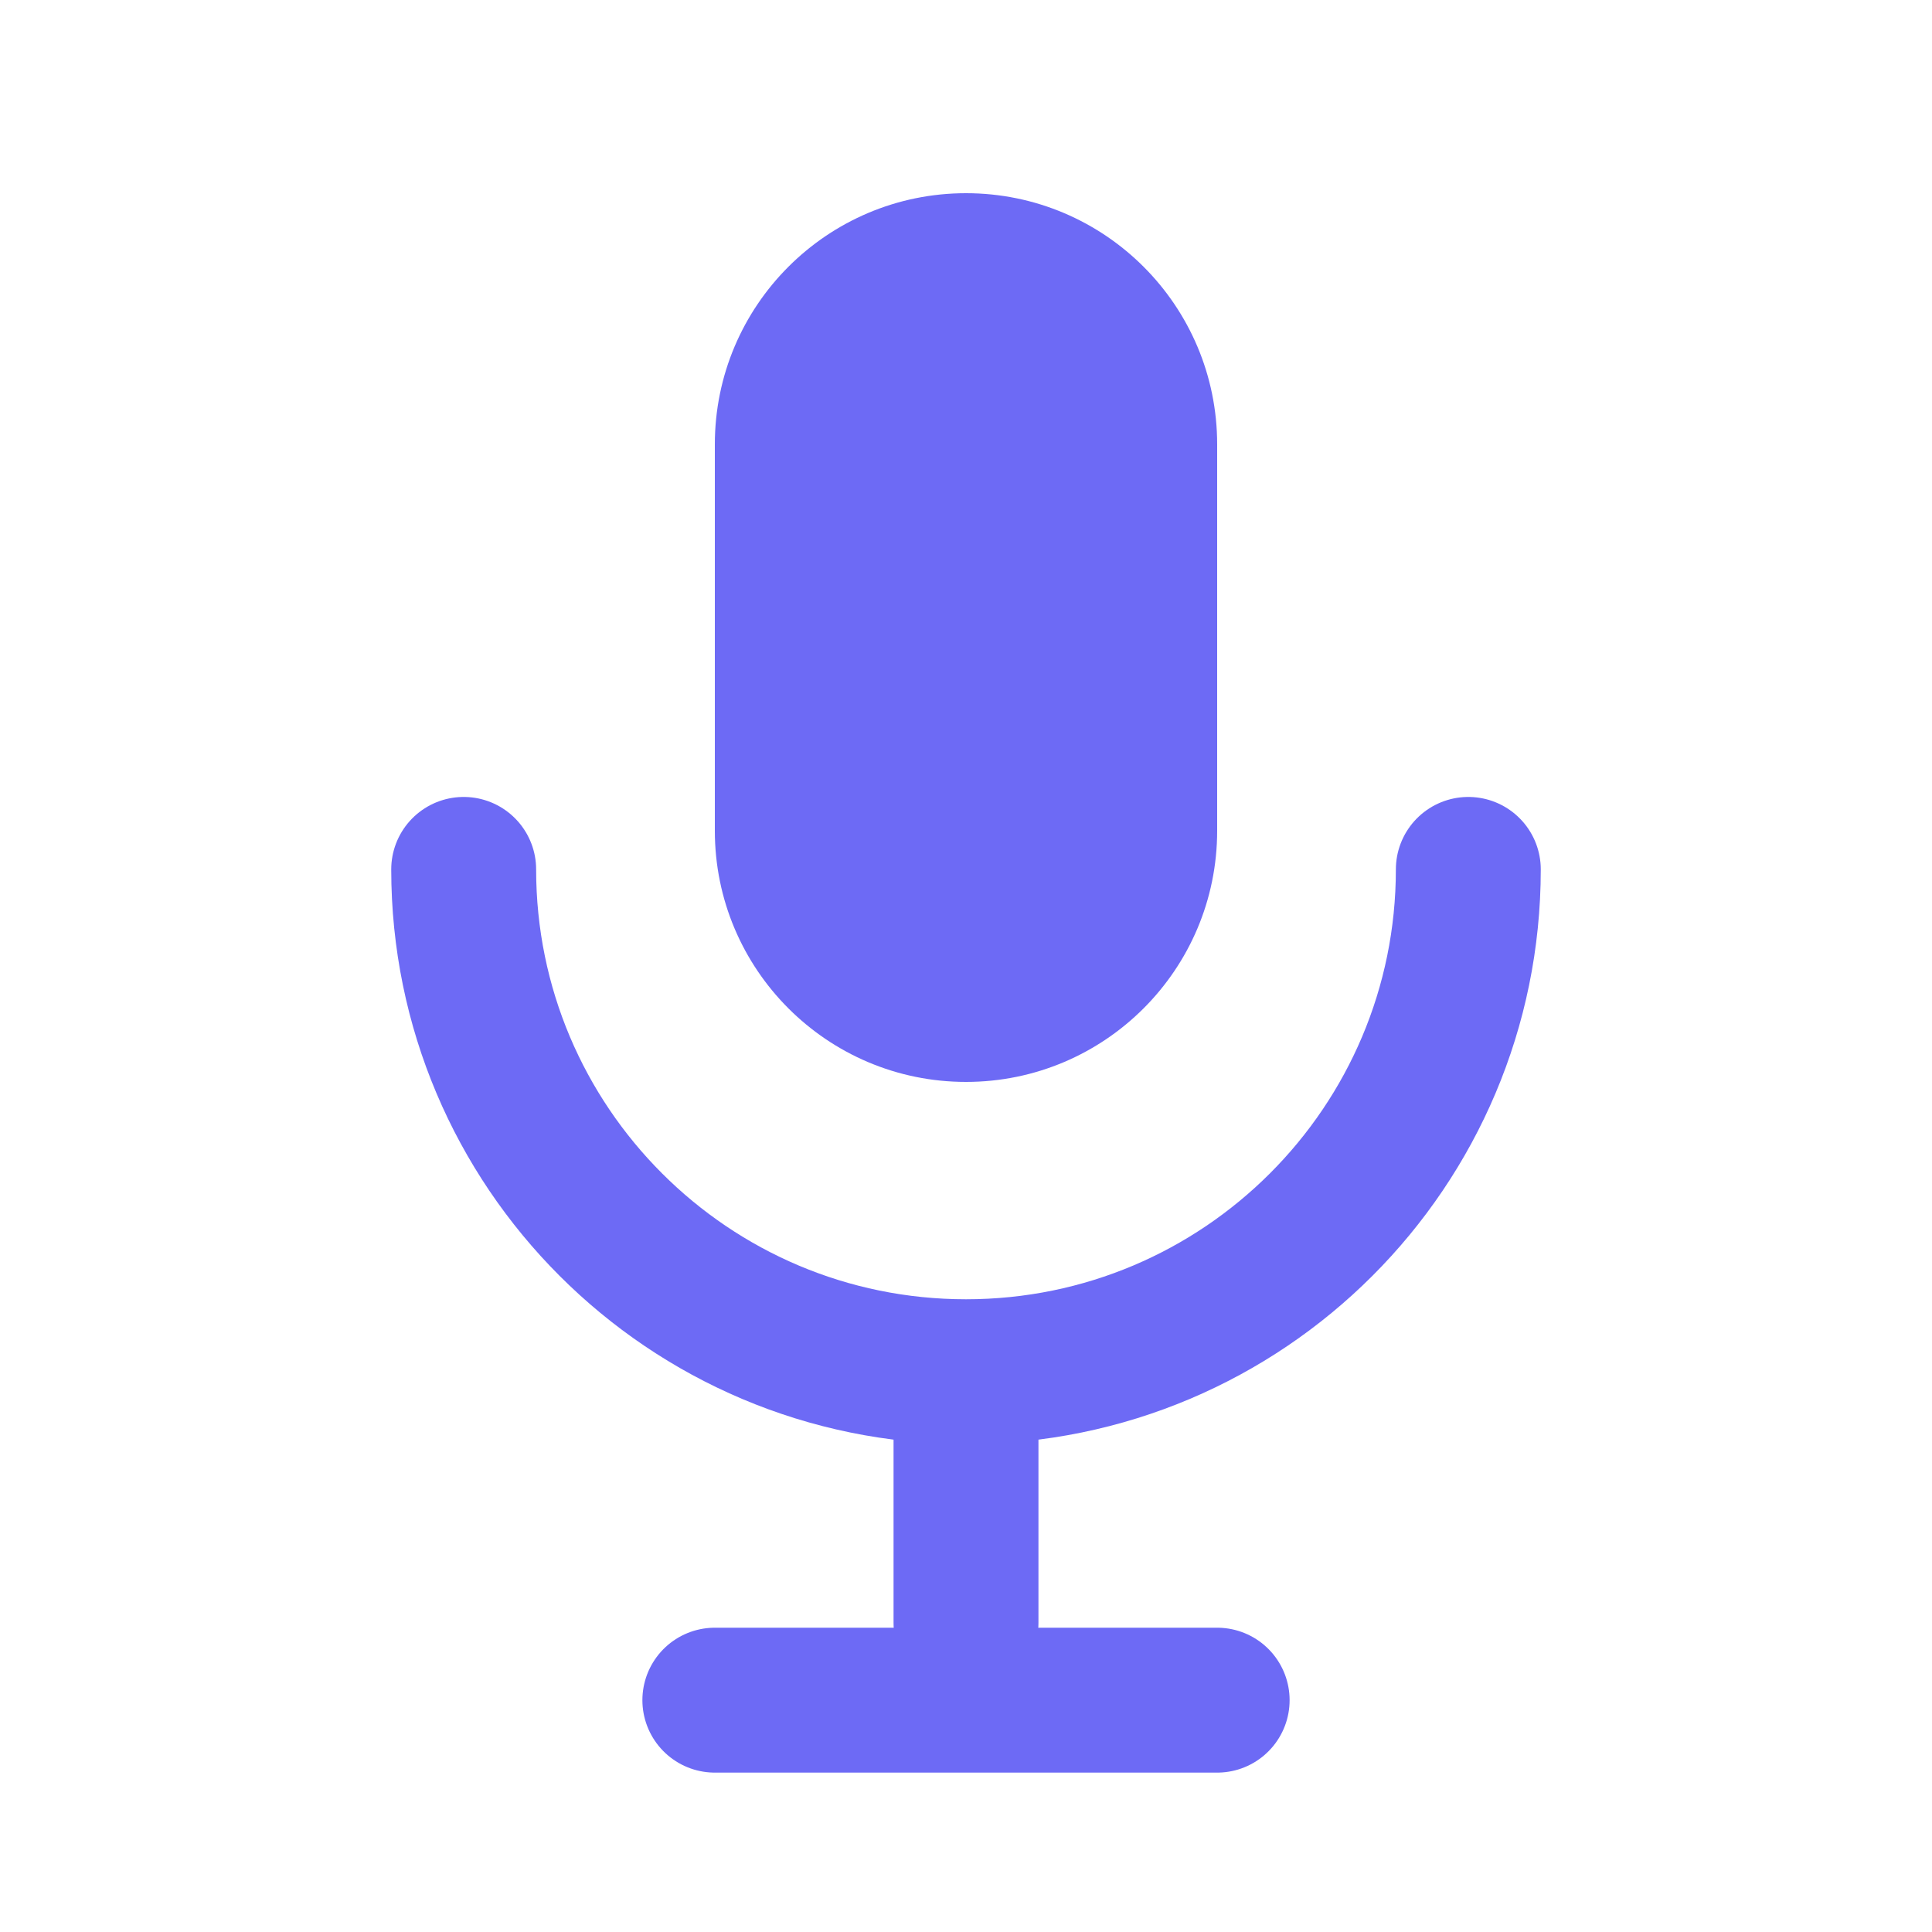
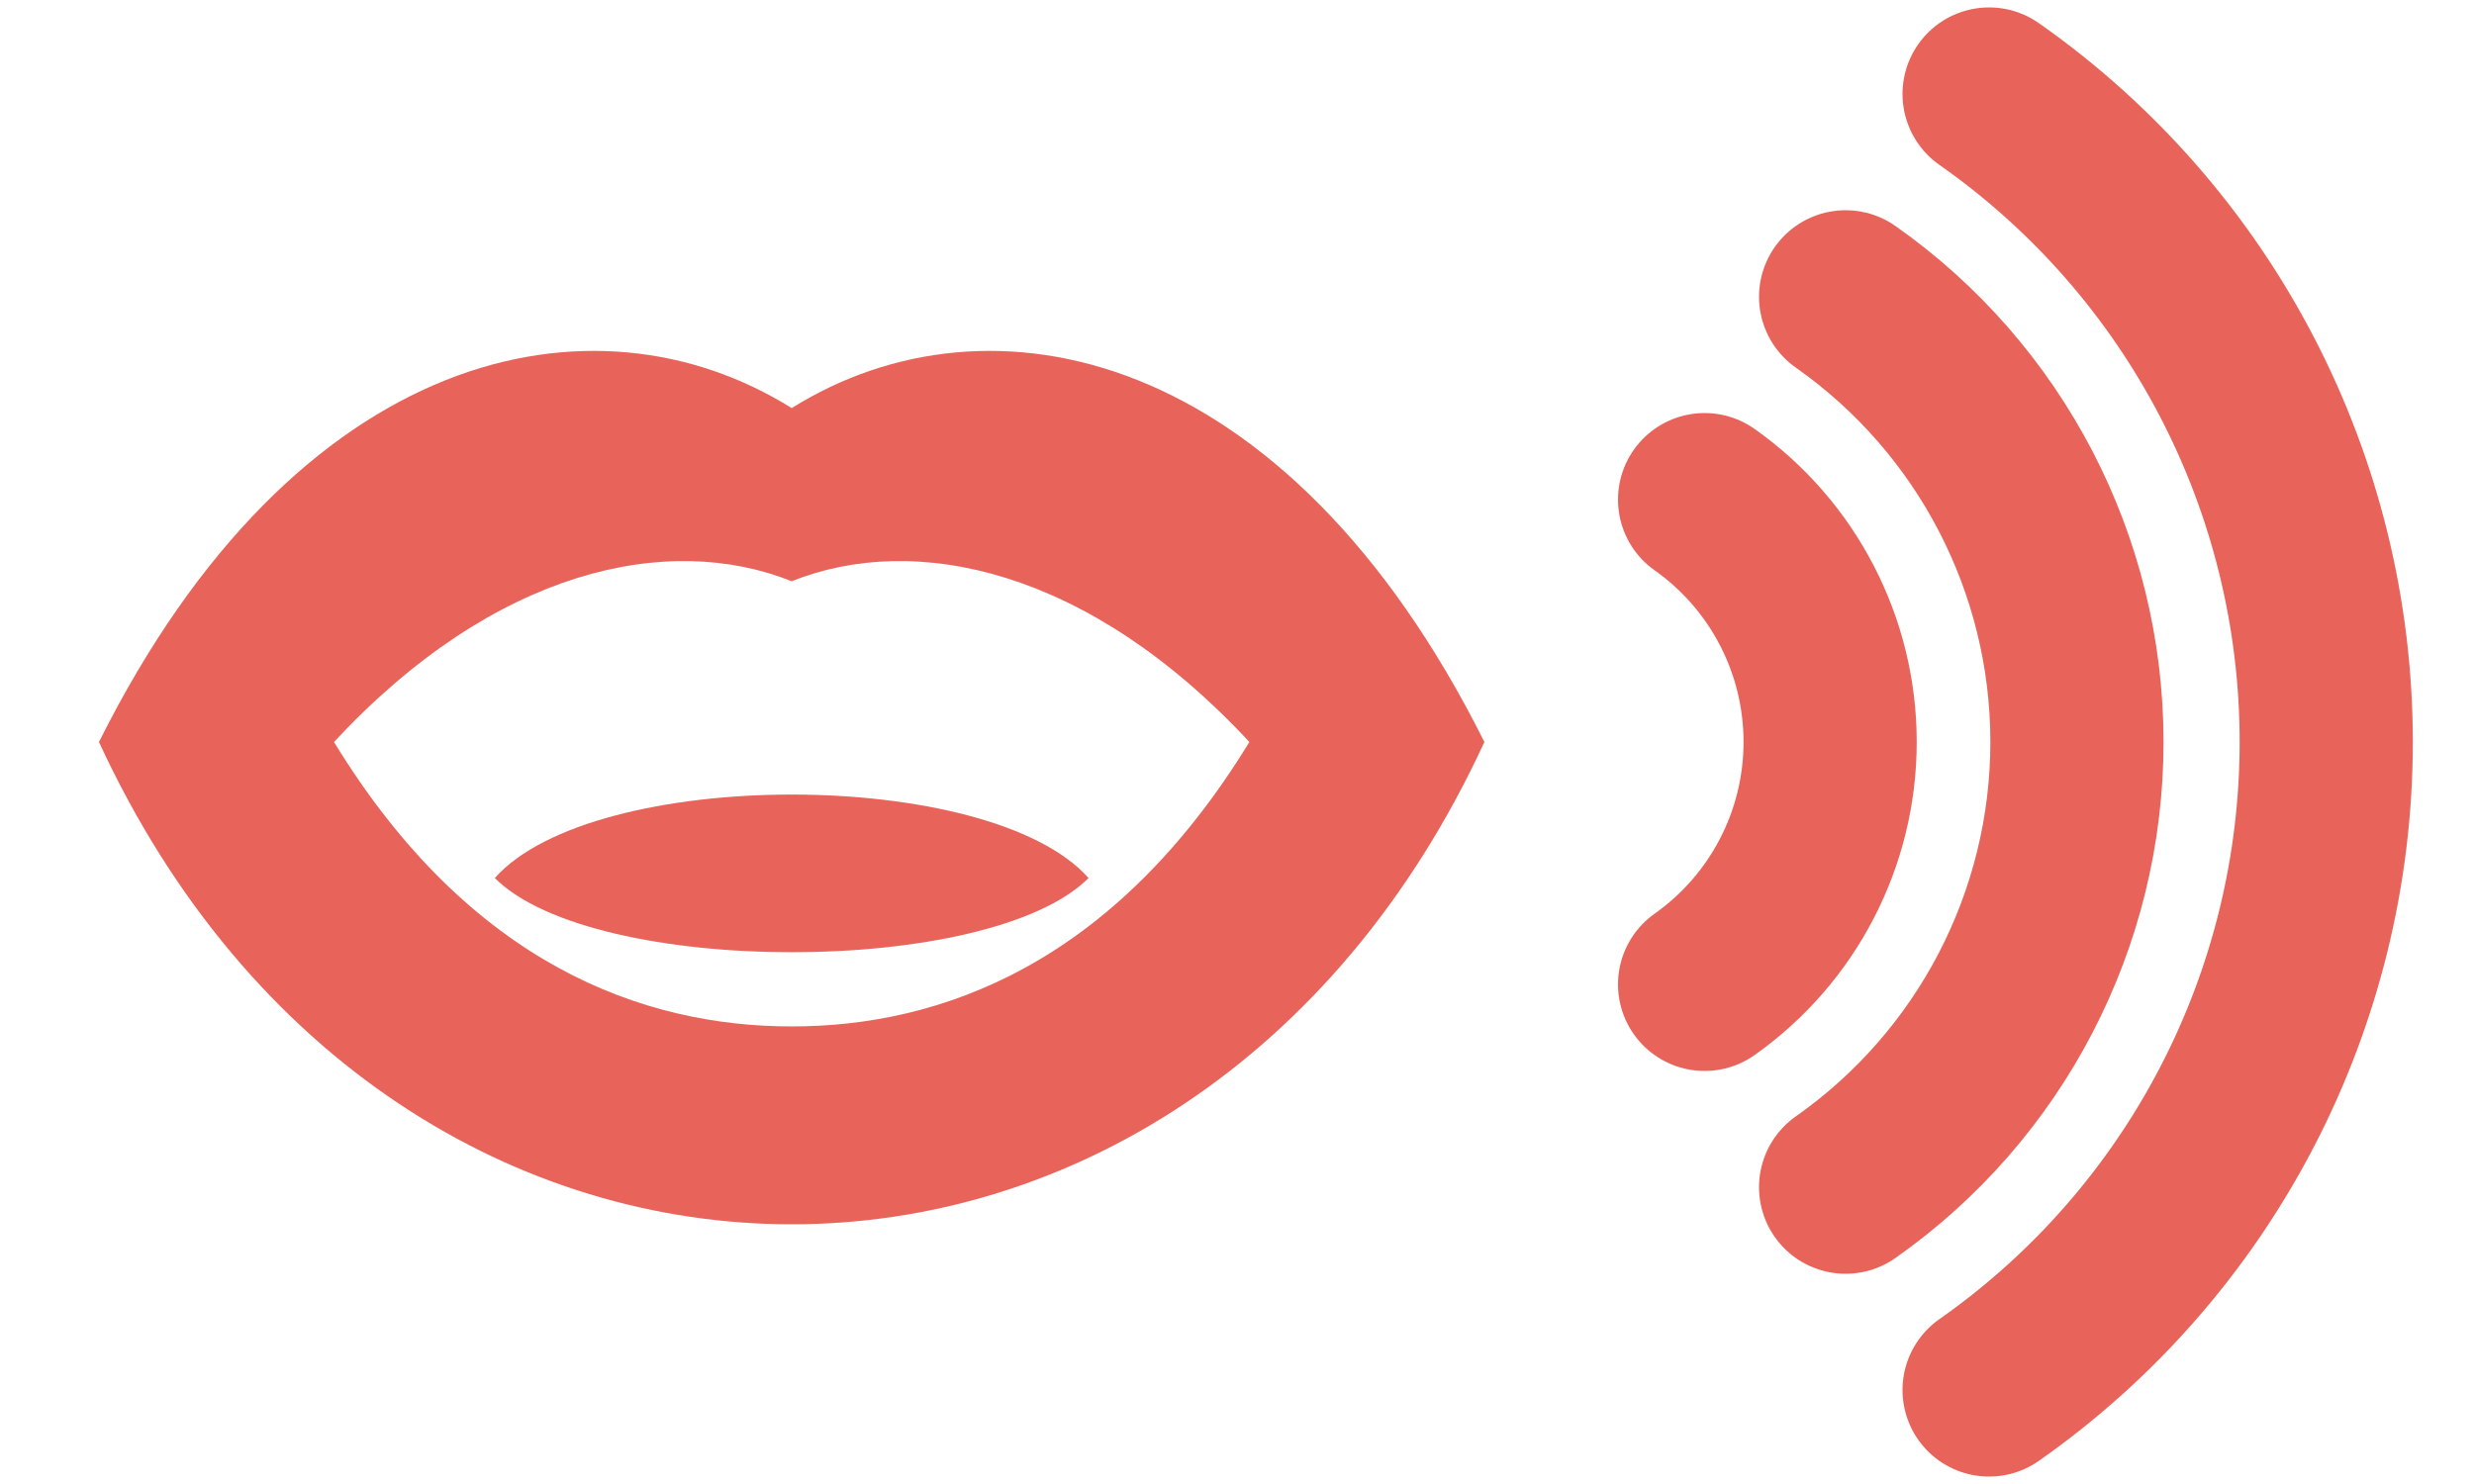
- <svg xmlns="http://www.w3.org/2000/svg" width="100" height="100" viewBox="0 0 100 100">
-   <rect x="37" y="10" width="26" height="46" rx="13" fill="#6D6AF5" />
-   <path d="M24 45 a26 26 0 0 0 52 0" fill="none" stroke="#6D6AF5" stroke-width="7.5" stroke-linecap="round" />
-   <line x1="50" y1="72" x2="50" y2="84" stroke="#6D6AF5" stroke-width="7.5" stroke-linecap="round" />
-   <line x1="37" y1="88" x2="63" y2="88" stroke="#6D6AF5" stroke-width="7.5" stroke-linecap="round" />
+ <svg xmlns="http://www.w3.org/2000/svg" width="100" height="60" viewBox="0 20 100 60">
+   <path d="M4 50 C 12 34, 24 31.5, 32 36.5 C 40 31.5, 52 34, 60 50 C 48 76, 16 76, 4 50 Z M13.5 50 C 20 43, 27 41.5, 32 43.5 C 37 41.5, 44 43, 50.5 50 C 45 59, 38 61.5, 32 61.5 C 26 61.5, 19 59, 13.5 50 Z" fill="#E8645A" fill-rule="evenodd" />
+   <path d="M20 55.5 C 24 51, 40 51, 44 55.5 C 40 59.5, 24 59.5, 20 55.5 Z" fill="#E8645A" />
+   <path d="M68.9 40.2 A12 12 0 0 1 68.9 59.8" fill="none" stroke="#E8645A" stroke-width="7" stroke-linecap="round" />
+   <path d="M74.6 32.0 A22 22 0 0 1 74.6 68.0" fill="none" stroke="#E8645A" stroke-width="7" stroke-linecap="round" />
+   <path d="M80.4 23.8 A32 32 0 0 1 80.4 76.2" fill="none" stroke="#E8645A" stroke-width="7" stroke-linecap="round" />
</svg>
